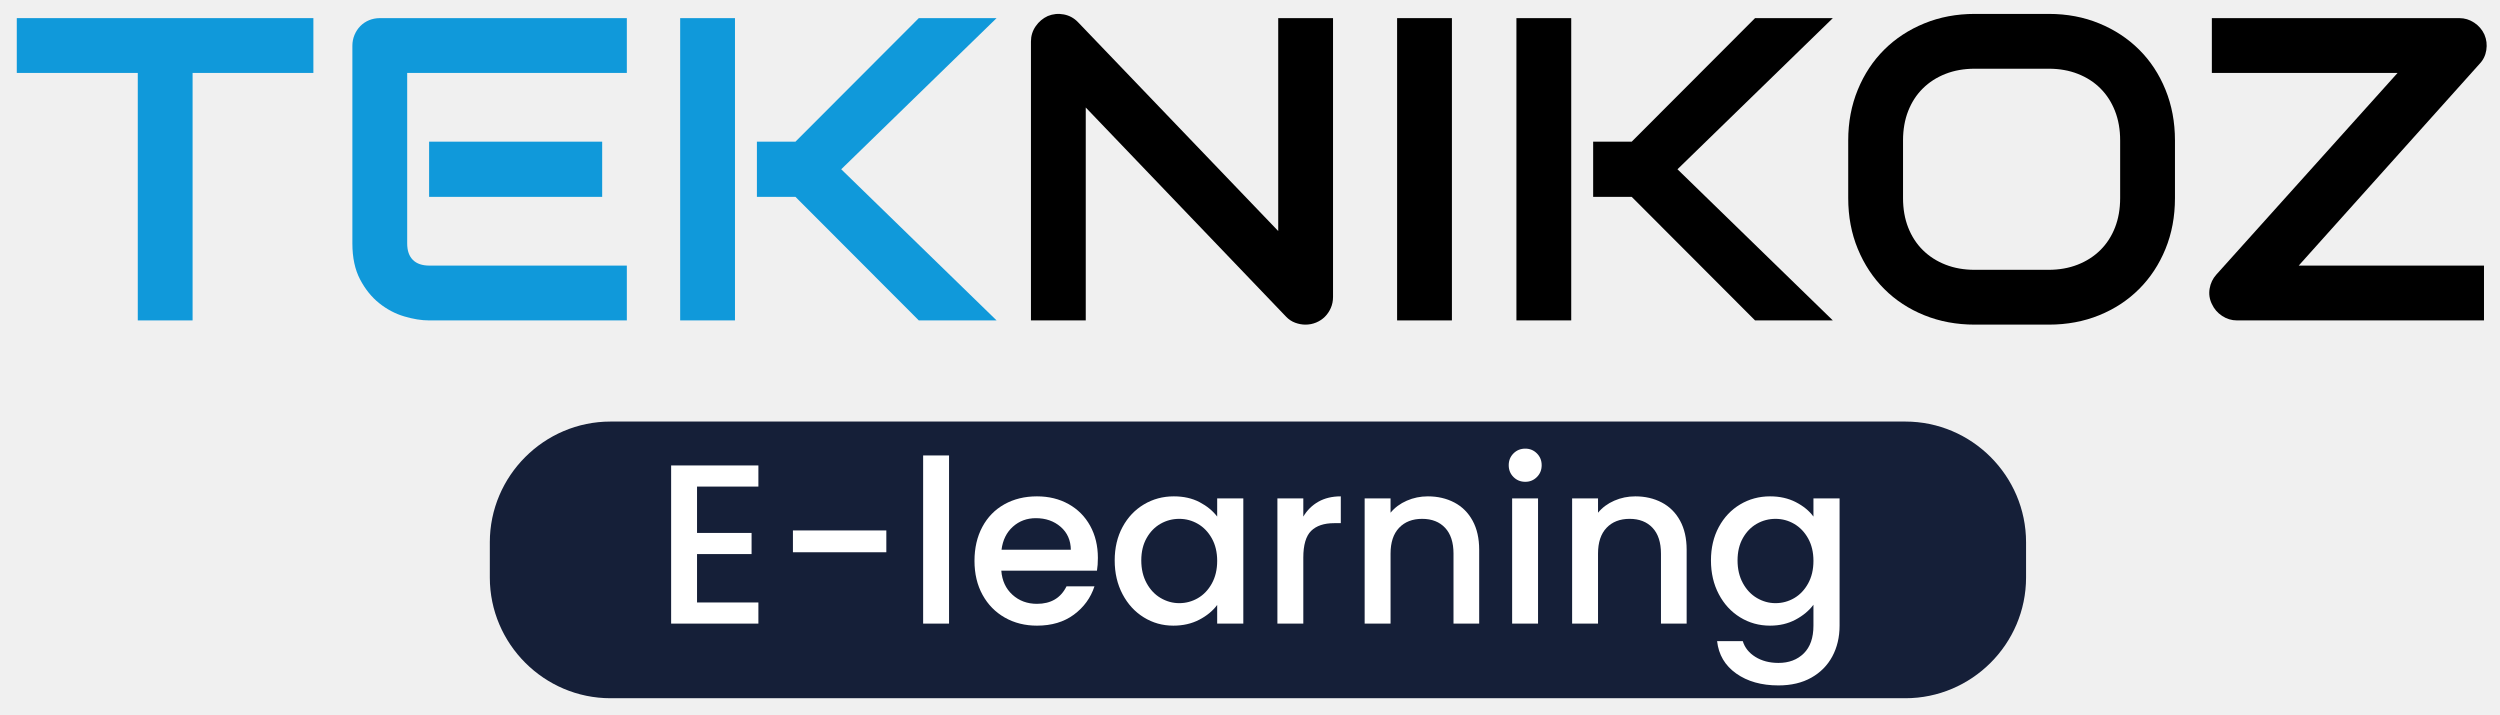
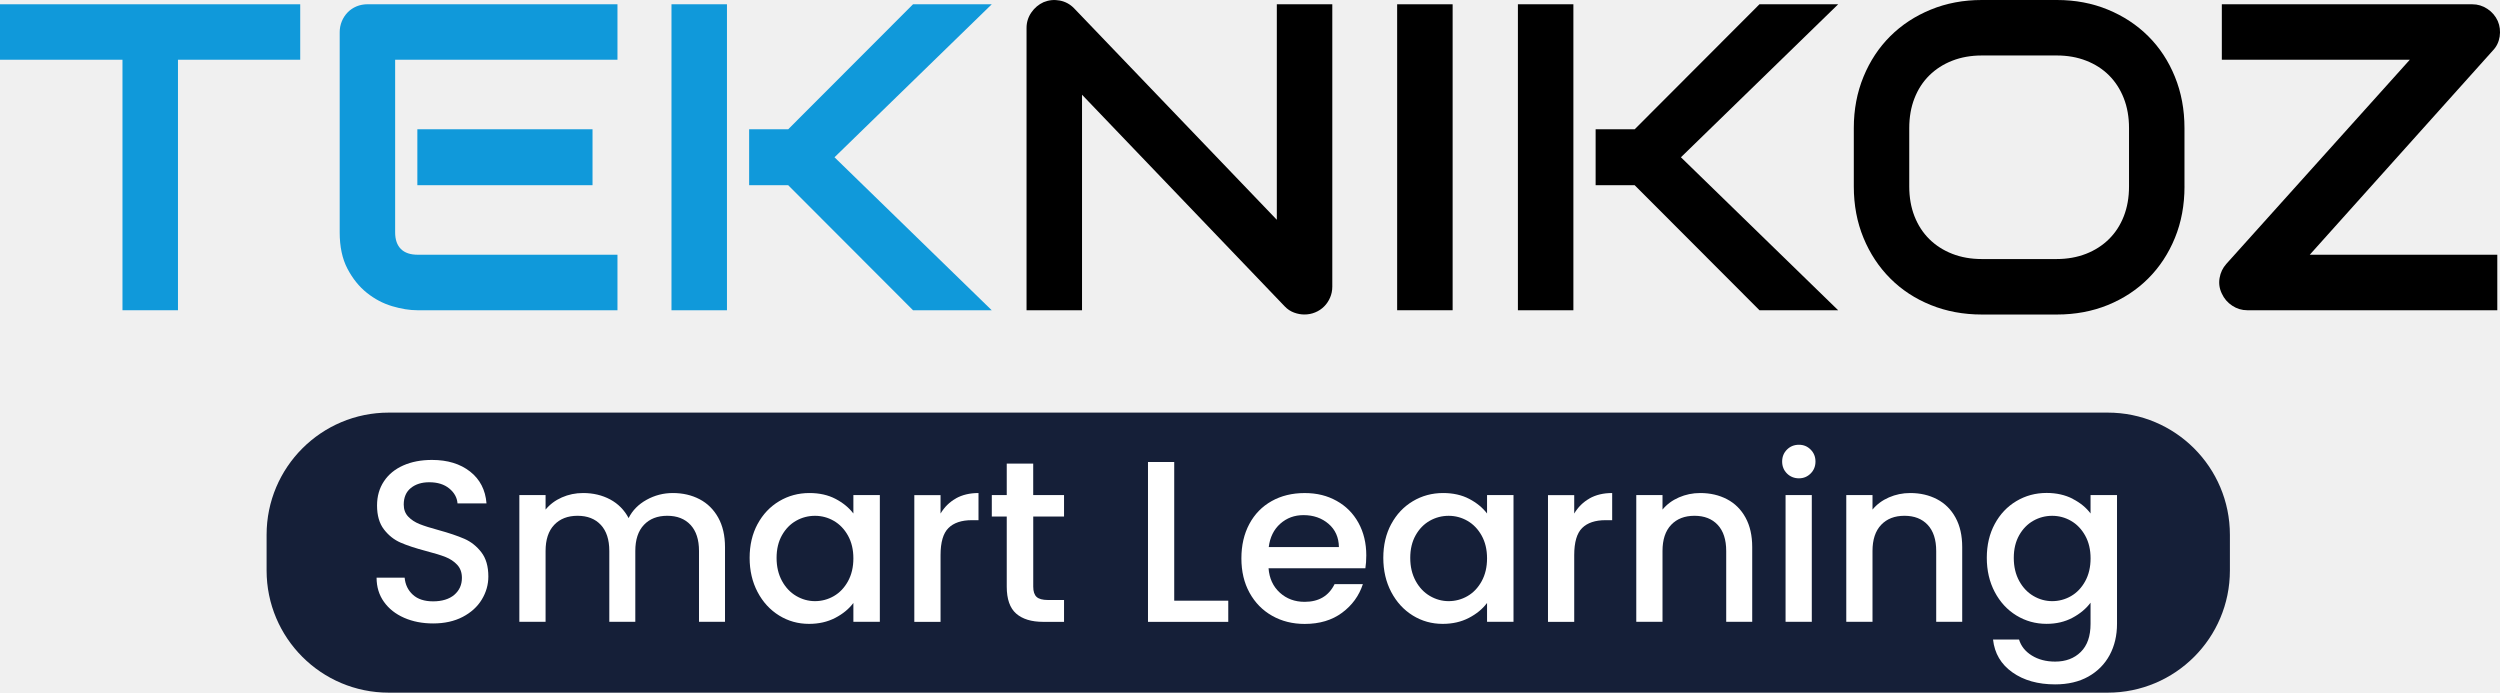
- <svg xmlns="http://www.w3.org/2000/svg" version="1.1" id="Layer_1" x="0px" y="0px" width="880.739px" height="251.799px" viewBox="0 0 880.739 251.799" enable-background="new 0 0 880.739 251.799" xml:space="preserve">
+ <svg xmlns="http://www.w3.org/2000/svg" id="Layer_1" data-name="Layer 1" viewBox="0 0 870.13 241.08">
+   <defs>
+     <style>
+       .cls-1 {
+         fill: #1099da;
+       }
+ 
+       .cls-2 {
+         fill: #fff;
+       }
+ 
+       .cls-3 {
+         fill: #151f38;
+       }
+     </style>
+   </defs>
  <g>
-     <path fill="#1099DA" d="M110.402,25.694H67.849v87.186H48.54V25.694H5.913V6.386h104.49V25.694z" />
-     <path fill="#1099DA" d="M220.833,112.88h-69.66c-2.673,0-5.595-0.47-8.763-1.411c-3.169-0.939-6.102-2.487-8.8-4.642   c-2.699-2.153-4.951-4.95-6.758-8.392c-1.808-3.44-2.711-7.661-2.711-12.662v-69.66c0-1.337,0.248-2.599,0.743-3.788   c0.495-1.188,1.176-2.228,2.042-3.119c0.866-0.891,1.894-1.584,3.082-2.079c1.188-0.495,2.475-0.743,3.862-0.743h86.963v19.309   H143.45v60.08c0,2.525,0.668,4.456,2.005,5.793c1.337,1.336,3.292,2.005,5.867,2.005h69.511V112.88z M212.144,69.361h-60.971   V49.904h60.971V69.361z" />
-     <path fill="#1099DA" d="M258.93,112.88h-19.308V6.386h19.308V112.88z M351.092,112.88h-27.402l-43.445-43.519h-13.59V49.904h13.59   l43.445-43.519h27.402l-54.732,53.247L351.092,112.88z" />
-     <path d="M469.618,104.637c0,1.387-0.26,2.674-0.78,3.861c-0.52,1.188-1.214,2.217-2.079,3.082   c-0.867,0.867-1.894,1.547-3.082,2.042s-2.451,0.743-3.787,0.743c-1.188,0-2.39-0.223-3.603-0.668   c-1.214-0.446-2.29-1.163-3.23-2.154l-70.551-73.67v75.007h-19.309V14.629c0-1.979,0.557-3.775,1.671-5.384   c1.114-1.608,2.537-2.809,4.271-3.602c1.831-0.743,3.713-0.929,5.644-0.557c1.931,0.371,3.589,1.275,4.976,2.71l70.552,73.596   V6.386h19.309V104.637z" />
-     <path d="M511.503,112.88h-19.309V6.386h19.309V112.88z" />
-     <path d="M553.536,112.88h-19.309V6.386h19.309V112.88z M645.698,112.88h-27.403l-43.444-43.519H561.26V49.904h13.591l43.444-43.519   h27.403l-54.732,53.247L645.698,112.88z" />
-     <path d="M766.229,69.807c0,6.486-1.114,12.452-3.342,17.897c-2.228,5.447-5.322,10.15-9.283,14.11   c-3.961,3.962-8.651,7.044-14.073,9.246c-5.421,2.202-11.325,3.305-17.712,3.305h-26.141c-6.387,0-12.304-1.103-17.749-3.305   c-5.447-2.202-10.15-5.284-14.11-9.246c-3.962-3.96-7.068-8.663-9.32-14.11c-2.253-5.445-3.379-11.411-3.379-17.897V49.459   c0-6.436,1.126-12.39,3.379-17.861c2.252-5.47,5.358-10.174,9.32-14.11c3.96-3.936,8.663-7.018,14.11-9.246   c5.445-2.228,11.362-3.342,17.749-3.342h26.141c6.387,0,12.291,1.114,17.712,3.342c5.422,2.228,10.112,5.31,14.073,9.246   c3.961,3.936,7.056,8.641,9.283,14.11c2.228,5.471,3.342,11.425,3.342,17.861V69.807z M746.921,49.459   c0-3.812-0.606-7.265-1.819-10.36c-1.214-3.094-2.922-5.743-5.124-7.946c-2.204-2.203-4.854-3.911-7.946-5.125   c-3.095-1.212-6.498-1.819-10.212-1.819h-26.141c-3.764,0-7.192,0.607-10.286,1.819c-3.095,1.214-5.755,2.922-7.983,5.125   c-2.228,2.203-3.948,4.853-5.161,7.946c-1.214,3.095-1.819,6.548-1.819,10.36v20.348c0,3.813,0.605,7.267,1.819,10.36   c1.213,3.095,2.934,5.743,5.161,7.945c2.229,2.204,4.889,3.912,7.983,5.125c3.094,1.214,6.522,1.819,10.286,1.819h25.992   c3.762,0,7.191-0.605,10.286-1.819c3.093-1.213,5.755-2.921,7.983-5.125c2.228-2.202,3.947-4.851,5.161-7.945   c1.213-3.094,1.819-6.547,1.819-10.36V49.459z" />
-     <path d="M875.249,12.178c0.743,1.733,0.966,3.553,0.669,5.458c-0.298,1.906-1.09,3.527-2.377,4.864l-63.719,71.071h65.278v19.309   h-87.038c-1.882,0-3.627-0.531-5.235-1.597c-1.609-1.064-2.811-2.462-3.602-4.196c-0.843-1.732-1.103-3.539-0.78-5.421   c0.322-1.881,1.102-3.515,2.34-4.901l63.867-71.071h-65.427V6.386h87.187c1.881,0,3.626,0.532,5.235,1.597   C873.256,9.047,874.457,10.446,875.249,12.178z" />
+     <path class="cls-1" d="M104.49,20.79h-42.55v87.19h-19.31V20.79H0V1.49h104.49v19.31Z" />
+     <path class="cls-1" d="M214.92,107.98h-69.66c-2.67,0-5.6-.47-8.76-1.41-3.17-.94-6.1-2.49-8.8-4.64-2.7-2.15-4.95-4.95-6.76-8.39-1.81-3.44-2.71-7.66-2.71-12.66V11.21c0-1.34.25-2.6.74-3.79.49-1.19,1.18-2.23,2.04-3.12.87-.89,1.89-1.58,3.08-2.08,1.19-.49,2.48-.74,3.86-.74h86.96v19.31h-77.38v60.08c0,2.53.67,4.46,2,5.79,1.34,1.34,3.29,2,5.87,2h69.51v19.31ZM206.23,64.46h-60.97v-19.46h60.97v19.46Z" />
+     <path class="cls-1" d="M253.02,107.98h-19.31V1.49h19.31v106.49ZM345.18,107.98h-27.4l-43.45-43.52h-13.59v-19.46h13.59L317.78,1.49h27.4l-54.73,53.25,54.73,53.25Z" />
+     <path d="M463.71,99.74c0,1.39-.26,2.67-.78,3.86-.52,1.19-1.21,2.22-2.08,3.08-.87.87-1.89,1.55-3.08,2.04-1.19.5-2.45.74-3.79.74-1.19,0-2.39-.22-3.6-.67-1.21-.45-2.29-1.16-3.23-2.15l-70.55-73.67v75.01h-19.31V9.73c0-1.98.56-3.77,1.67-5.38,1.11-1.61,2.54-2.81,4.27-3.6,1.83-.74,3.71-.93,5.64-.56,1.93.37,3.59,1.28,4.98,2.71l70.55,73.6V1.49h19.31v98.25Z" />
+     <path d="M505.59,107.98h-19.31V1.49h19.31v106.49Z" />
+     <path d="M547.62,107.98h-19.31V1.49h19.31v106.49ZM639.79,107.98h-27.4l-43.44-43.52h-13.59v-19.46h13.59L612.38,1.49h27.4l-54.73,53.25,54.73,53.25Z" />
+     <path d="M760.32,64.91c0,6.49-1.11,12.45-3.34,17.9-2.23,5.45-5.32,10.15-9.28,14.11-3.96,3.96-8.65,7.04-14.07,9.25-5.42,2.2-11.33,3.3-17.71,3.3h-26.14c-6.39,0-12.3-1.1-17.75-3.3-5.45-2.2-10.15-5.28-14.11-9.25-3.96-3.96-7.07-8.66-9.32-14.11-2.25-5.45-3.38-11.41-3.38-17.9v-20.35c0-6.44,1.13-12.39,3.38-17.86,2.25-5.47,5.36-10.17,9.32-14.11,3.96-3.94,8.66-7.02,14.11-9.25C677.46,1.11,683.38,0,689.77,0h26.14c6.39,0,12.29,1.11,17.71,3.34,5.42,2.23,10.11,5.31,14.07,9.25,3.96,3.94,7.06,8.64,9.28,14.11,2.23,5.47,3.34,11.43,3.34,17.86v20.35ZM741.01,44.56c0-3.81-.61-7.27-1.82-10.36-1.21-3.09-2.92-5.74-5.12-7.95-2.2-2.2-4.85-3.91-7.95-5.12-3.09-1.21-6.5-1.82-10.21-1.82h-26.14c-3.76,0-7.19.61-10.29,1.82-3.09,1.21-5.75,2.92-7.98,5.12-2.23,2.2-3.95,4.85-5.16,7.95-1.21,3.09-1.82,6.55-1.82,10.36v20.35c0,3.81.61,7.27,1.82,10.36,1.21,3.09,2.93,5.74,5.16,7.95,2.23,2.2,4.89,3.91,7.98,5.12,3.09,1.21,6.52,1.82,10.29,1.82h25.99c3.76,0,7.19-.61,10.29-1.82,3.09-1.21,5.75-2.92,7.98-5.12,2.23-2.2,3.95-4.85,5.16-7.95,1.21-3.09,1.82-6.55,1.82-10.36v-20.35Z" />
+     <path d="M869.34,7.28c.74,1.73.97,3.55.67,5.46-.3,1.91-1.09,3.53-2.38,4.86l-63.72,71.07h65.28v19.31h-87.04c-1.88,0-3.63-.53-5.24-1.6-1.61-1.06-2.81-2.46-3.6-4.2-.84-1.73-1.1-3.54-.78-5.42.32-1.88,1.1-3.51,2.34-4.9l63.87-71.07h-65.43V1.49h87.19c1.88,0,3.63.53,5.24,1.6,1.61,1.06,2.81,2.46,3.6,4.2Z" />
  </g>
+   <rect class="cls-3" x="92.79" y="143.61" width="683.33" height="97.47" rx="42.52" ry="42.52" />
  <g>
-     <path fill="#151F38" d="M713.771,203.464c0,23.386-19.134,42.52-42.52,42.52h-456.17c-23.386,0-42.52-19.134-42.52-42.52v-12.431   c0-23.386,19.134-42.52,42.52-42.52h456.17c23.386,0,42.52,19.134,42.52,42.52V203.464z" />
-   </g>
-   <g>
-     <path fill="#FFFFFF" d="M245.563,171.42v16.331h19.213v7.445h-19.213v17.052h21.615v7.445h-30.741v-55.719h30.741v7.445H245.563z" />
-     <path fill="#FFFFFF" d="M312.249,186.871v7.686h-32.903v-7.686H312.249z" />
-     <path fill="#FFFFFF" d="M334.344,160.453v59.241h-9.127v-59.241H334.344z" />
-     <path fill="#FFFFFF" d="M386.459,201.041h-33.704c0.267,3.522,1.574,6.353,3.923,8.486c2.349,2.135,5.23,3.202,8.646,3.202   c4.909,0,8.378-2.054,10.407-6.164h9.847c-1.335,4.057-3.75,7.379-7.245,9.967c-3.496,2.589-7.833,3.883-13.009,3.883   c-4.217,0-7.993-0.947-11.328-2.842c-3.336-1.895-5.951-4.563-7.846-8.006s-2.842-7.432-2.842-11.969   c0-4.535,0.921-8.525,2.762-11.968c1.842-3.442,4.43-6.097,7.766-7.966c3.335-1.867,7.165-2.802,11.488-2.802   c4.163,0,7.871,0.908,11.128,2.722c3.254,1.815,5.79,4.363,7.604,7.646s2.723,7.059,2.723,11.328   C386.779,198.212,386.671,199.708,386.459,201.041z M377.252,193.675c-0.054-3.362-1.254-6.057-3.603-8.085   c-2.349-2.027-5.257-3.042-8.726-3.042c-3.149,0-5.844,1-8.086,3.002c-2.241,2.001-3.576,4.711-4.003,8.125H377.252z" />
-     <path fill="#FFFFFF" d="M395.464,185.67c1.842-3.415,4.35-6.07,7.525-7.966c3.175-1.894,6.685-2.842,10.527-2.842   c3.469,0,6.497,0.681,9.087,2.041c2.588,1.361,4.655,3.057,6.204,5.084v-6.404h9.206v44.11h-9.206v-6.564   c-1.549,2.081-3.656,3.816-6.324,5.203c-2.67,1.388-5.712,2.082-9.127,2.082c-3.79,0-7.259-0.974-10.407-2.922   c-3.149-1.948-5.644-4.67-7.485-8.166c-1.841-3.495-2.762-7.458-2.762-11.889C392.702,193.009,393.623,189.086,395.464,185.67z    M426.926,189.673c-1.254-2.242-2.896-3.949-4.923-5.124c-2.029-1.173-4.217-1.761-6.564-1.761c-2.35,0-4.537,0.574-6.565,1.721   c-2.028,1.148-3.67,2.83-4.923,5.044c-1.255,2.215-1.882,4.843-1.882,7.885c0,3.043,0.627,5.712,1.882,8.006   c1.253,2.296,2.908,4.043,4.963,5.244c2.055,1.2,4.229,1.801,6.525,1.801c2.348,0,4.535-0.587,6.564-1.761   c2.027-1.174,3.669-2.895,4.923-5.164c1.254-2.268,1.882-4.924,1.882-7.966S428.18,191.915,426.926,189.673z" />
-     <path fill="#FFFFFF" d="M464.472,176.744c2.214-1.253,4.844-1.881,7.886-1.881v9.446h-2.321c-3.577,0-6.285,0.908-8.126,2.722   c-1.842,1.815-2.762,4.964-2.762,9.447v23.216h-9.127v-44.11h9.127v6.404C460.481,179.747,462.257,177.999,464.472,176.744z" />
-     <path fill="#FFFFFF" d="M512.344,177.024c2.748,1.441,4.896,3.576,6.444,6.404c1.548,2.83,2.322,6.245,2.322,10.247v26.019h-9.047   v-24.657c0-3.949-0.988-6.978-2.962-9.086c-1.975-2.108-4.671-3.162-8.086-3.162c-3.416,0-6.124,1.054-8.125,3.162   c-2.002,2.108-3.002,5.137-3.002,9.086v24.657h-9.127v-44.11h9.127v5.043c1.493-1.813,3.402-3.229,5.724-4.243   c2.321-1.013,4.79-1.521,7.405-1.521C506.486,174.863,509.595,175.583,512.344,177.024z" />
-     <path fill="#FFFFFF" d="M533.197,168.058c-1.121-1.121-1.681-2.508-1.681-4.163c0-1.653,0.56-3.042,1.681-4.163   c1.121-1.12,2.508-1.681,4.163-1.681c1.601,0,2.962,0.561,4.083,1.681c1.12,1.121,1.681,2.51,1.681,4.163   c0,1.655-0.561,3.042-1.681,4.163c-1.121,1.121-2.482,1.681-4.083,1.681C535.705,169.739,534.318,169.179,533.197,168.058z    M541.844,175.583v44.11h-9.127v-44.11H541.844z" />
-     <path fill="#FFFFFF" d="M585.433,177.024c2.748,1.441,4.896,3.576,6.444,6.404c1.548,2.83,2.322,6.245,2.322,10.247v26.019h-9.047   v-24.657c0-3.949-0.988-6.978-2.962-9.086c-1.975-2.108-4.671-3.162-8.086-3.162c-3.416,0-6.124,1.054-8.125,3.162   c-2.002,2.108-3.002,5.137-3.002,9.086v24.657h-9.127v-44.11h9.127v5.043c1.493-1.813,3.402-3.229,5.724-4.243   c2.321-1.013,4.79-1.521,7.405-1.521C579.575,174.863,582.684,175.583,585.433,177.024z" />
-     <path fill="#FFFFFF" d="M632.665,176.904c2.642,1.361,4.709,3.057,6.204,5.084v-6.404h9.206v44.831   c0,4.055-0.854,7.671-2.562,10.848c-1.709,3.175-4.177,5.67-7.405,7.485c-3.229,1.813-7.085,2.722-11.568,2.722   c-5.978,0-10.941-1.401-14.89-4.203c-3.95-2.802-6.192-6.604-6.725-11.408h9.046c0.693,2.294,2.174,4.149,4.443,5.564   c2.268,1.413,4.976,2.121,8.125,2.121c3.683,0,6.657-1.121,8.927-3.362c2.268-2.241,3.402-5.498,3.402-9.767v-7.365   c-1.549,2.081-3.643,3.83-6.284,5.243c-2.643,1.414-5.645,2.122-9.007,2.122c-3.843,0-7.353-0.974-10.527-2.922   c-3.176-1.948-5.684-4.67-7.525-8.166c-1.841-3.495-2.762-7.458-2.762-11.889c0-4.429,0.921-8.352,2.762-11.768   c1.842-3.415,4.35-6.07,7.525-7.966c3.175-1.894,6.685-2.842,10.527-2.842C626.993,174.863,630.022,175.543,632.665,176.904z    M636.987,189.673c-1.254-2.242-2.896-3.949-4.923-5.124c-2.029-1.173-4.217-1.761-6.564-1.761c-2.35,0-4.537,0.574-6.565,1.721   c-2.028,1.148-3.67,2.83-4.923,5.044c-1.255,2.215-1.882,4.843-1.882,7.885c0,3.043,0.627,5.712,1.882,8.006   c1.253,2.296,2.908,4.043,4.963,5.244c2.055,1.2,4.229,1.801,6.525,1.801c2.348,0,4.535-0.587,6.564-1.761   c2.027-1.174,3.669-2.895,4.923-5.164c1.254-2.268,1.882-4.924,1.882-7.966S638.241,191.915,636.987,189.673z" />
+     <path class="cls-2" d="M140.67,215.03c-2.99-1.31-5.34-3.16-7.04-5.56-1.71-2.4-2.56-5.2-2.56-8.41h9.77c.21,2.4,1.16,4.38,2.84,5.92,1.68,1.55,4.04,2.32,7.08,2.32s5.6-.76,7.37-2.28c1.76-1.52,2.64-3.48,2.64-5.88,0-1.87-.55-3.39-1.64-4.56-1.09-1.17-2.46-2.08-4.08-2.72-1.63-.64-3.88-1.33-6.77-2.08-3.63-.96-6.58-1.93-8.85-2.92-2.27-.99-4.2-2.52-5.8-4.6s-2.4-4.86-2.4-8.33c0-3.2.8-6,2.4-8.41s3.84-4.24,6.72-5.52c2.88-1.28,6.22-1.92,10.01-1.92,5.39,0,9.81,1.35,13.25,4.04,3.44,2.7,5.35,6.39,5.72,11.09h-10.09c-.16-2.03-1.12-3.76-2.88-5.2-1.76-1.44-4.08-2.16-6.96-2.16-2.62,0-4.75.67-6.4,2-1.65,1.33-2.48,3.26-2.48,5.76,0,1.71.52,3.11,1.56,4.2,1.04,1.09,2.36,1.96,3.96,2.6,1.6.64,3.79,1.33,6.56,2.08,3.68,1.01,6.68,2.03,9.01,3.04,2.32,1.01,4.3,2.58,5.92,4.68,1.63,2.11,2.44,4.92,2.44,8.45,0,2.83-.76,5.5-2.28,8.01-1.52,2.51-3.74,4.52-6.64,6.04-2.91,1.52-6.34,2.28-10.29,2.28-3.74,0-7.1-.65-10.09-1.96Z" />
+     <path class="cls-2" d="M243.5,173.76c2.75,1.44,4.91,3.58,6.48,6.4,1.57,2.83,2.36,6.24,2.36,10.25v26.02h-9.05v-24.66c0-3.95-.99-6.98-2.96-9.09-1.97-2.11-4.67-3.16-8.09-3.16s-6.12,1.05-8.12,3.16c-2,2.11-3,5.14-3,9.09v24.66h-9.05v-24.66c0-3.95-.99-6.98-2.96-9.09-1.97-2.11-4.67-3.16-8.09-3.16s-6.12,1.05-8.13,3.16c-2,2.11-3,5.14-3,9.09v24.66h-9.13v-44.11h9.13v5.04c1.49-1.81,3.39-3.23,5.68-4.24,2.29-1.01,4.75-1.52,7.37-1.52,3.52,0,6.67.75,9.45,2.24,2.77,1.5,4.91,3.66,6.4,6.48,1.33-2.67,3.42-4.79,6.25-6.36,2.83-1.57,5.87-2.36,9.13-2.36,3.47,0,6.58.72,9.33,2.16Z" />
+     <path class="cls-2" d="M263.67,182.41c1.84-3.42,4.35-6.07,7.53-7.97,3.17-1.89,6.68-2.84,10.53-2.84,3.47,0,6.5.68,9.09,2.04,2.59,1.36,4.66,3.06,6.2,5.08v-6.41h9.21v44.11h-9.21v-6.56c-1.55,2.08-3.66,3.82-6.32,5.2-2.67,1.39-5.71,2.08-9.13,2.08-3.79,0-7.26-.97-10.41-2.92-3.15-1.95-5.64-4.67-7.49-8.17-1.84-3.5-2.76-7.46-2.76-11.89s.92-8.35,2.76-11.77ZM295.14,186.41c-1.25-2.24-2.9-3.95-4.92-5.12-2.03-1.17-4.22-1.76-6.56-1.76s-4.54.57-6.57,1.72c-2.03,1.15-3.67,2.83-4.92,5.04-1.25,2.22-1.88,4.84-1.88,7.89s.63,5.71,1.88,8.01c1.25,2.29,2.91,4.04,4.96,5.24,2.05,1.2,4.23,1.8,6.53,1.8s4.54-.59,6.56-1.76c2.03-1.17,3.67-2.89,4.92-5.16,1.25-2.27,1.88-4.92,1.88-7.97s-.63-5.68-1.88-7.93Z" />
+     <path class="cls-2" d="M332.68,173.48c2.21-1.25,4.84-1.88,7.89-1.88v9.45h-2.32c-3.58,0-6.29.91-8.13,2.72-1.84,1.82-2.76,4.96-2.76,9.45v23.22h-9.13v-44.11h9.13v6.41c1.33-2.24,3.11-3.99,5.32-5.24Z" />
+     <path class="cls-2" d="M359.62,179.77v24.42c0,1.66.39,2.84,1.16,3.56.77.72,2.09,1.08,3.96,1.08h5.6v7.61h-7.21c-4.11,0-7.26-.96-9.45-2.88-2.19-1.92-3.28-5.04-3.28-9.37v-24.42h-5.2v-7.45h5.2v-10.97h9.21v10.97h10.73v7.45h-10.73Z" />
+     <path class="cls-2" d="M408.69,209.07h18.81v7.37h-27.94v-55.64h9.13v48.27Z" />
+     <path class="cls-2" d="M475.22,197.78h-33.7c.27,3.52,1.57,6.35,3.92,8.49s5.23,3.2,8.65,3.2c4.91,0,8.38-2.05,10.41-6.16h9.85c-1.33,4.06-3.75,7.38-7.25,9.97-3.5,2.59-7.83,3.88-13.01,3.88-4.22,0-7.99-.95-11.33-2.84-3.34-1.89-5.95-4.56-7.85-8s-2.84-7.43-2.84-11.97.92-8.53,2.76-11.97c1.84-3.44,4.43-6.1,7.77-7.97,3.33-1.87,7.17-2.8,11.49-2.8s7.87.91,11.13,2.72c3.25,1.81,5.79,4.36,7.6,7.65s2.72,7.06,2.72,11.33c0,1.66-.11,3.15-.32,4.48ZM466.01,190.41c-.05-3.36-1.25-6.06-3.6-8.08s-5.26-3.04-8.73-3.04c-3.15,0-5.84,1-8.09,3-2.24,2-3.58,4.71-4,8.12h24.42Z" />
+     <path class="cls-2" d="M484.22,182.41c1.84-3.42,4.35-6.07,7.53-7.97,3.17-1.89,6.68-2.84,10.53-2.84,3.47,0,6.5.68,9.09,2.04,2.59,1.36,4.66,3.06,6.2,5.08v-6.41h9.21v44.11h-9.21v-6.56c-1.55,2.08-3.66,3.82-6.32,5.2-2.67,1.39-5.71,2.08-9.13,2.08-3.79,0-7.26-.97-10.41-2.92-3.15-1.95-5.64-4.67-7.49-8.17-1.84-3.5-2.76-7.46-2.76-11.89s.92-8.35,2.76-11.77ZM515.69,186.41c-1.25-2.24-2.9-3.95-4.92-5.12-2.03-1.17-4.22-1.76-6.56-1.76s-4.54.57-6.57,1.72c-2.03,1.15-3.67,2.83-4.92,5.04-1.25,2.22-1.88,4.84-1.88,7.89s.63,5.71,1.88,8.01c1.25,2.29,2.91,4.04,4.96,5.24,2.05,1.2,4.23,1.8,6.53,1.8s4.54-.59,6.56-1.76c2.03-1.17,3.67-2.89,4.92-5.16,1.25-2.27,1.88-4.92,1.88-7.97s-.63-5.68-1.88-7.93Z" />
+     <path class="cls-2" d="M553.23,173.48c2.21-1.25,4.84-1.88,7.89-1.88v9.45h-2.32c-3.58,0-6.29.91-8.13,2.72-1.84,1.82-2.76,4.96-2.76,9.45v23.22h-9.13v-44.11h9.13v6.41c1.33-2.24,3.11-3.99,5.32-5.24Z" />
+     <path class="cls-2" d="M601.1,173.76c2.75,1.44,4.9,3.58,6.44,6.4,1.55,2.83,2.32,6.24,2.32,10.25v26.02h-9.05v-24.66c0-3.95-.99-6.98-2.96-9.09-1.97-2.11-4.67-3.16-8.09-3.16s-6.12,1.05-8.12,3.16c-2,2.11-3,5.14-3,9.09v24.66h-9.13v-44.11h9.13v5.04c1.49-1.81,3.4-3.23,5.72-4.24,2.32-1.01,4.79-1.52,7.41-1.52,3.47,0,6.58.72,9.33,2.16Z" />
+     <path class="cls-2" d="M621.96,164.8c-1.12-1.12-1.68-2.51-1.68-4.16s.56-3.04,1.68-4.16,2.51-1.68,4.16-1.68,2.96.56,4.08,1.68c1.12,1.12,1.68,2.51,1.68,4.16s-.56,3.04-1.68,4.16c-1.12,1.12-2.48,1.68-4.08,1.68s-3.04-.56-4.16-1.68ZM630.6,172.32v44.11h-9.13v-44.11h9.13Z" />
+     <path class="cls-2" d="M674.19,173.76c2.75,1.44,4.9,3.58,6.44,6.4,1.55,2.83,2.32,6.24,2.32,10.25v26.02h-9.05v-24.66c0-3.95-.99-6.98-2.96-9.09-1.97-2.11-4.67-3.16-8.09-3.16s-6.12,1.05-8.12,3.16c-2,2.11-3,5.14-3,9.09v24.66h-9.13v-44.11h9.13v5.04c1.49-1.81,3.4-3.23,5.72-4.24,2.32-1.01,4.79-1.52,7.41-1.52,3.47,0,6.58.72,9.33,2.16Z" />
+     <path class="cls-2" d="M721.42,173.64c2.64,1.36,4.71,3.06,6.2,5.08v-6.41h9.21v44.83c0,4.05-.85,7.67-2.56,10.85-1.71,3.17-4.18,5.67-7.41,7.49-3.23,1.81-7.08,2.72-11.57,2.72-5.98,0-10.94-1.4-14.89-4.2-3.95-2.8-6.19-6.6-6.72-11.41h9.05c.69,2.29,2.17,4.15,4.44,5.56,2.27,1.41,4.98,2.12,8.12,2.12,3.68,0,6.66-1.12,8.93-3.36,2.27-2.24,3.4-5.5,3.4-9.77v-7.37c-1.55,2.08-3.64,3.83-6.28,5.24-2.64,1.41-5.64,2.12-9.01,2.12-3.84,0-7.35-.97-10.53-2.92-3.18-1.95-5.68-4.67-7.53-8.17-1.84-3.5-2.76-7.46-2.76-11.89s.92-8.35,2.76-11.77c1.84-3.42,4.35-6.07,7.53-7.97,3.17-1.89,6.68-2.84,10.53-2.84,3.42,0,6.44.68,9.09,2.04ZM725.75,186.41c-1.25-2.24-2.9-3.95-4.92-5.12-2.03-1.17-4.22-1.76-6.56-1.76s-4.54.57-6.57,1.72c-2.03,1.15-3.67,2.83-4.92,5.04-1.25,2.22-1.88,4.84-1.88,7.89s.63,5.71,1.88,8.01c1.25,2.29,2.91,4.04,4.96,5.24,2.05,1.2,4.23,1.8,6.53,1.8s4.54-.59,6.56-1.76c2.03-1.17,3.67-2.89,4.92-5.16,1.25-2.27,1.88-4.92,1.88-7.97s-.63-5.68-1.88-7.93Z" />
  </g>
</svg>
